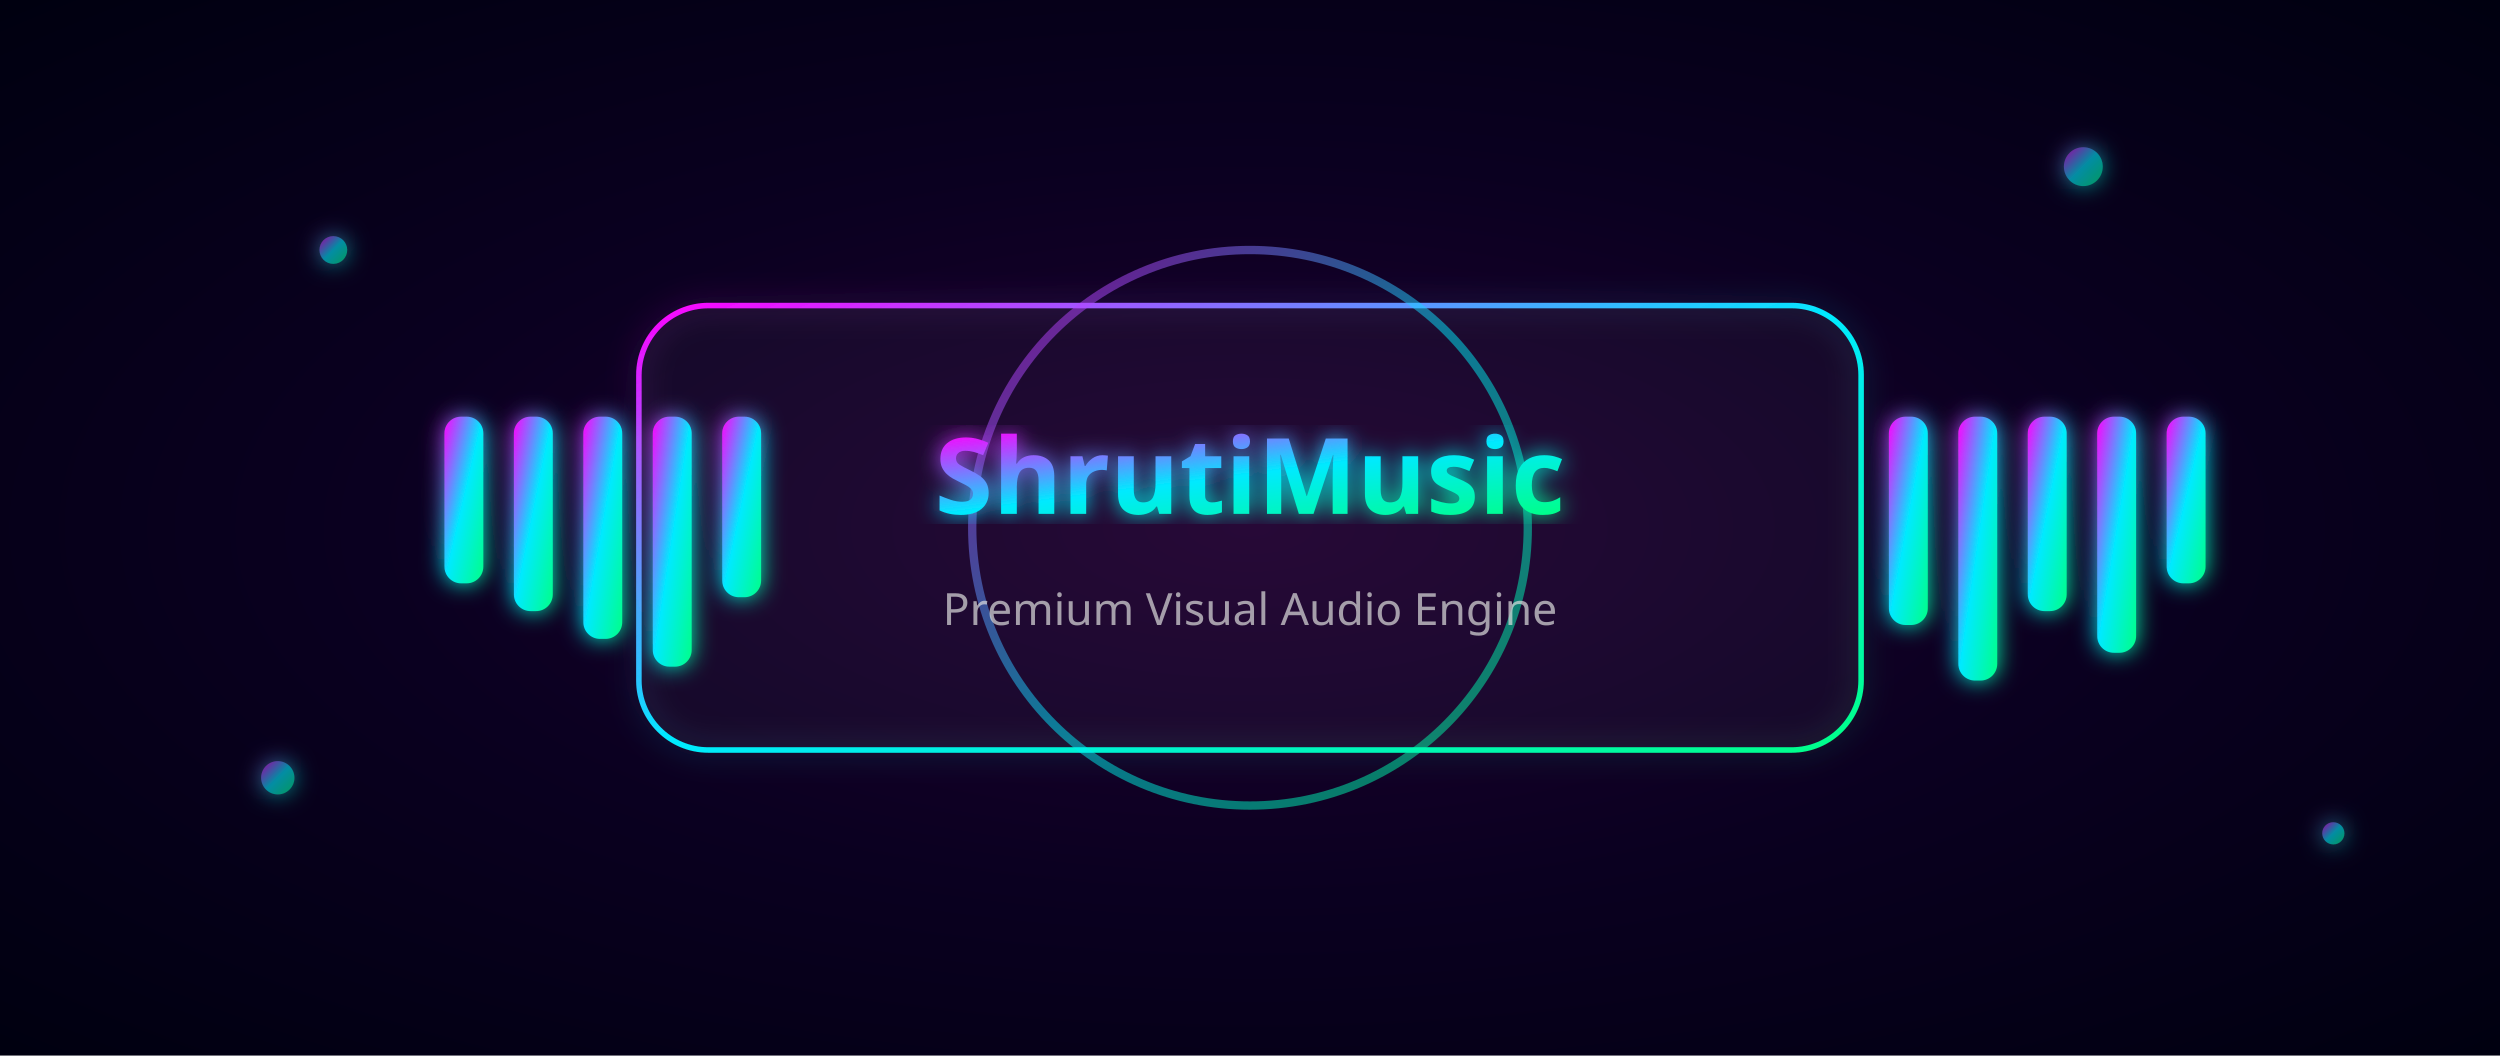
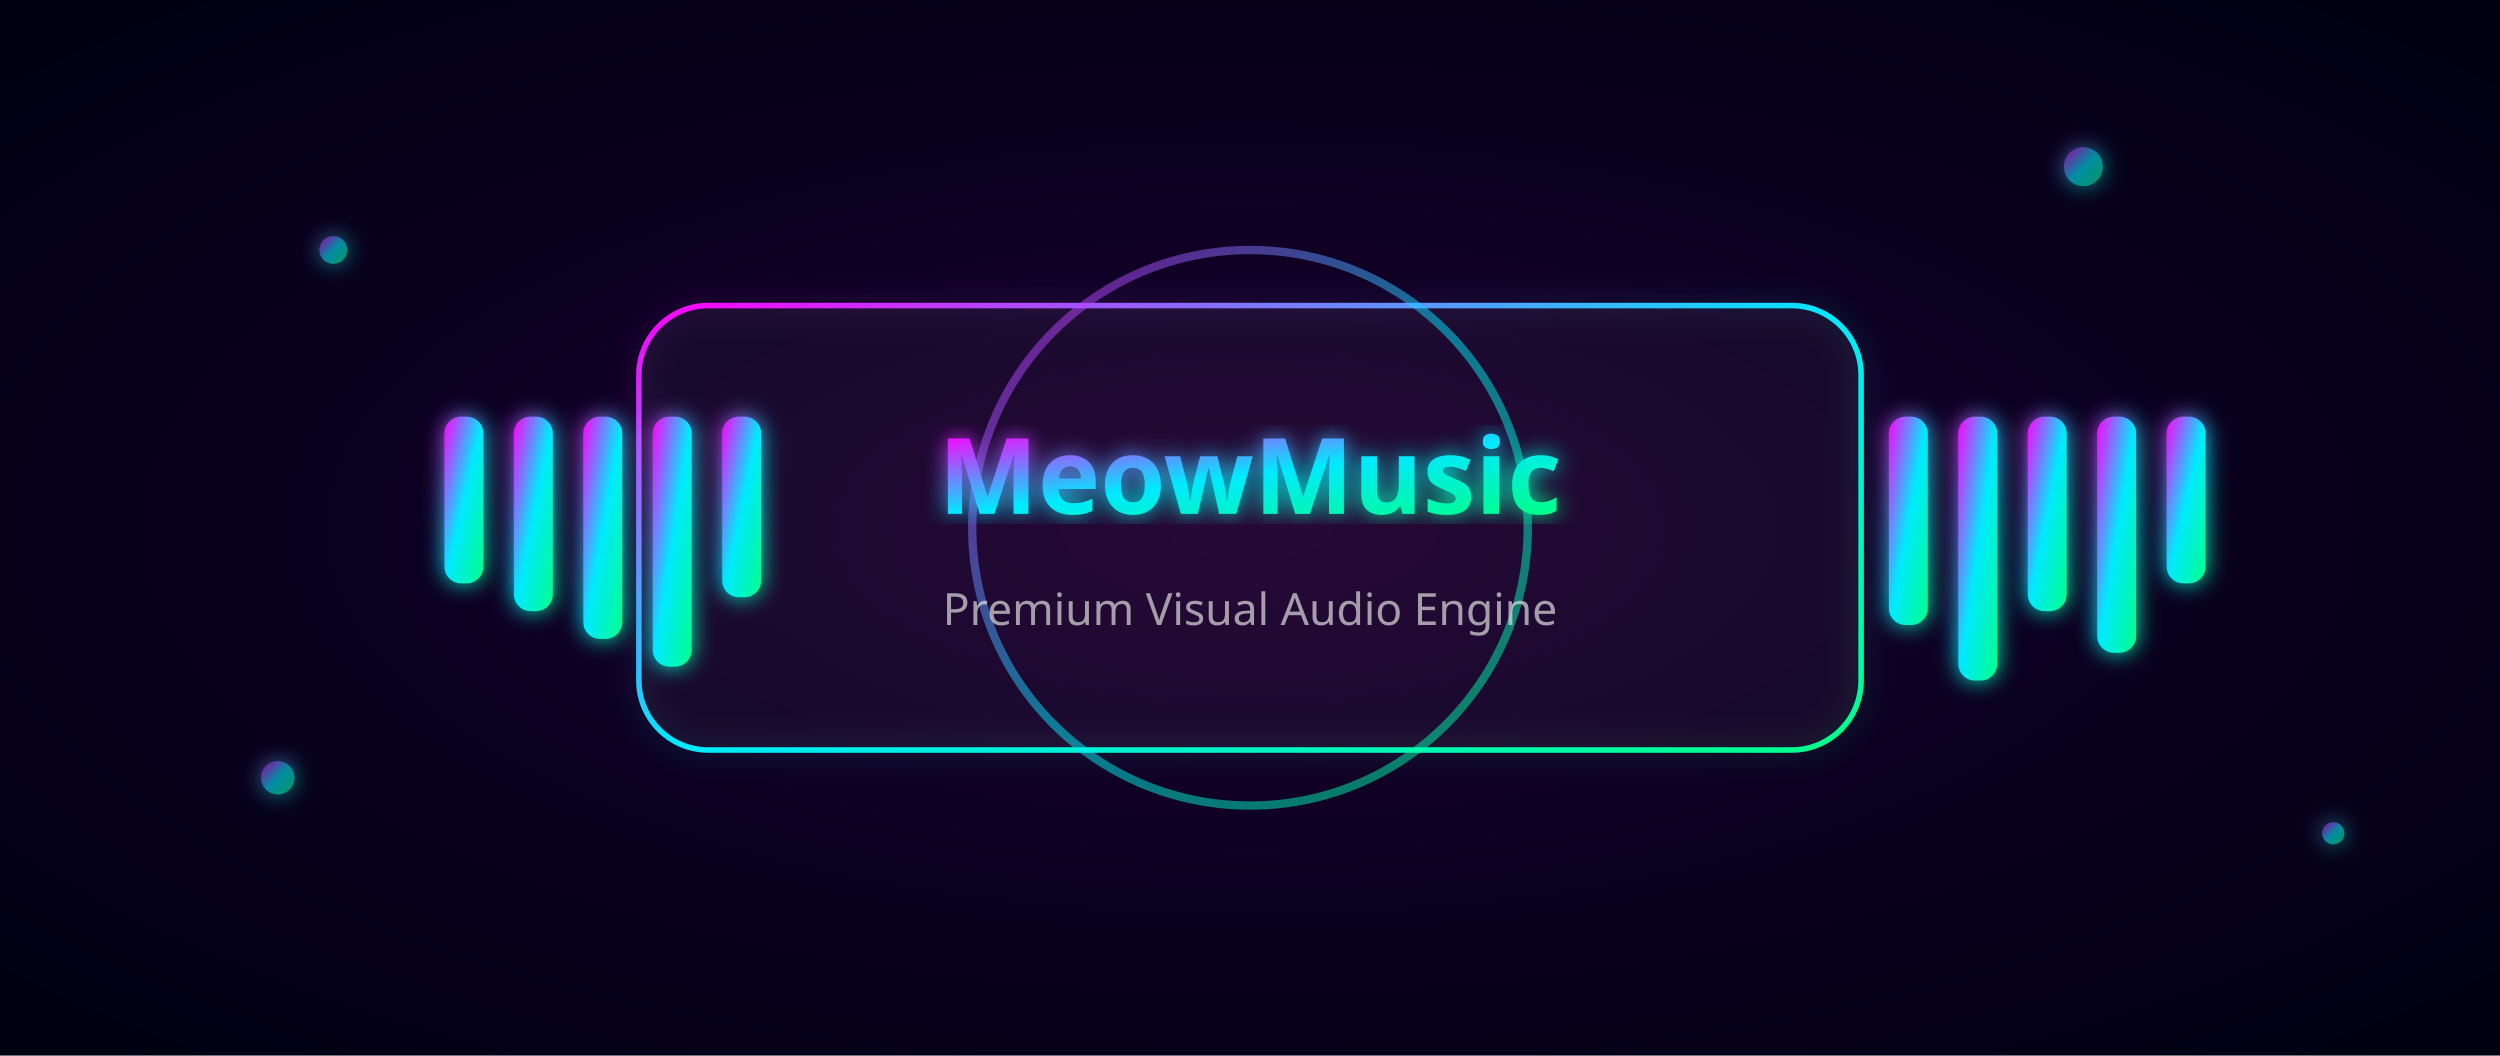
<svg xmlns="http://www.w3.org/2000/svg" width="100%" height="380" viewBox="0 0 900 380">
  <defs>
    <radialGradient id="bg" cx="50%" cy="50%" r="70%">
      <stop offset="0%" stop-color="#1f0030" />
      <stop offset="50%" stop-color="#0a0020" />
      <stop offset="100%" stop-color="#000010" />
    </radialGradient>
    <linearGradient id="neon" x1="0%" y1="0%" x2="100%" y2="100%">
      <stop offset="0%" stop-color="#ff00ff" />
      <stop offset="50%" stop-color="#00eaff" />
      <stop offset="100%" stop-color="#00ff88" />
    </linearGradient>
    <filter id="softGlow">
      <feGaussianBlur stdDeviation="4" result="glow" />
      <feMerge>
        <feMergeNode in="glow" />
        <feMergeNode in="SourceGraphic" />
      </feMerge>
    </filter>
    <filter id="glass" x="-20%" y="-20%" width="140%" height="140%">
      <feGaussianBlur in="SourceGraphic" stdDeviation="5" result="blur" />
      <feColorMatrix result="matrixOut" type="matrix" values="1 0 0 0 0                   0 1 0 0 0                   0 0 1 0 0                   0 0 0 0.3 0" />
      <feBlend in="SourceGraphic" in2="matrixOut" mode="normal" />
    </filter>
    <style>
      @keyframes eq {
        0% { height: 20px; }
        25% { height: 80px; }
        50% { height: 40px; }
        75% { height: 100px; }
        100% { height: 30px; }
      }

      @keyframes float {
        0% { transform: translateY(0px); opacity: 0.8; }
        50% { transform: translateY(-15px); opacity: 1; }
        100% { transform: translateY(0px); opacity: 0.8; }
      }

      @keyframes ring {
        0% { r: 90; opacity: .4; }
        50% { r: 120; opacity: .2; }
        100% { r: 90; opacity: .4; }
      }
    </style>
  </defs>
  <rect width="100%" height="100%" fill="url(#bg)" />
  <g fill="url(#neon)" opacity="0.6" filter="url(#softGlow)">
    <circle cx="120" cy="90" r="5" style="animation: float 3s infinite ease-in-out; animation-delay: .2s" />
    <circle cx="750" cy="60" r="7" style="animation: float 4s infinite ease-in-out; animation-delay: .5s" />
    <circle cx="840" cy="300" r="4" style="animation: float 3.5s infinite ease-in-out; animation-delay: .9s" />
    <circle cx="100" cy="280" r="6" style="animation: float 4s infinite ease-in-out; animation-delay: 1.2s" />
  </g>
  <g transform="translate(450,190)">
    <rect x="-220" y="-80" width="440" height="160" rx="25" fill="rgba(255,255,255,0.03)" stroke="url(#neon)" stroke-width="2" filter="url(#glass)" />
    <circle r="100" fill="none" stroke="url(#neon)" stroke-width="3" style="animation:ring 4s infinite ease-in-out" opacity="0.5" />
    <text x="0" y="-5" text-anchor="middle" font-size="38" font-family="Poppins, sans-serif" font-weight="900" fill="url(#neon)" filter="url(#softGlow)">
-       ShrutiMusic
+       MeowMusic
    </text>
    <text x="0" y="35" text-anchor="middle" font-size="16" fill="#dddddd" opacity="0.7" font-family="Poppins, sans-serif">
      Premium Visual Audio Engine
    </text>
  </g>
  <g transform="translate(160,200)" fill="url(#neon)" filter="url(#softGlow)">
    <rect x="0" y="-50" width="14" height="60" rx="6" style="animation:eq 1s infinite .1s" />
    <rect x="25" y="-50" width="14" height="70" rx="6" style="animation:eq 1.1s infinite .2s" />
    <rect x="50" y="-50" width="14" height="80" rx="6" style="animation:eq 1s infinite .3s" />
    <rect x="75" y="-50" width="14" height="90" rx="6" style="animation:eq 1.2s infinite .4s" />
    <rect x="100" y="-50" width="14" height="65" rx="6" style="animation:eq 1s infinite .5s" />
  </g>
  <g transform="translate(680,200)" fill="url(#neon)" filter="url(#softGlow)">
    <rect x="0" y="-50" width="14" height="75" rx="6" style="animation:eq 1s infinite .6s" />
    <rect x="25" y="-50" width="14" height="95" rx="6" style="animation:eq 1.1s infinite .7s" />
    <rect x="50" y="-50" width="14" height="70" rx="6" style="animation:eq 1s infinite .8s" />
    <rect x="75" y="-50" width="14" height="85" rx="6" style="animation:eq 1.2s infinite .9s" />
    <rect x="100" y="-50" width="14" height="60" rx="6" style="animation:eq 1s infinite 1s" />
  </g>
</svg>
